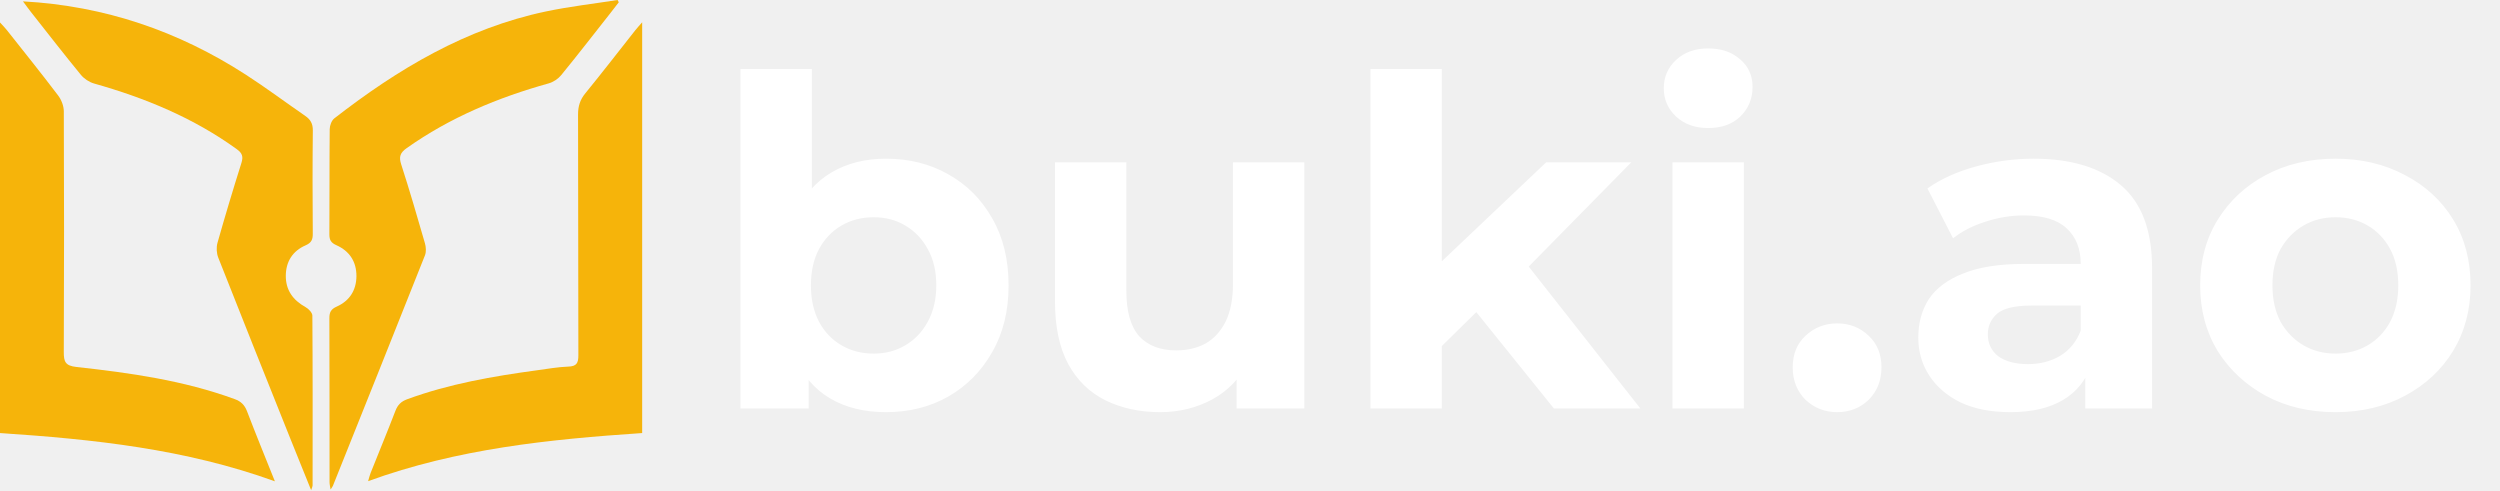
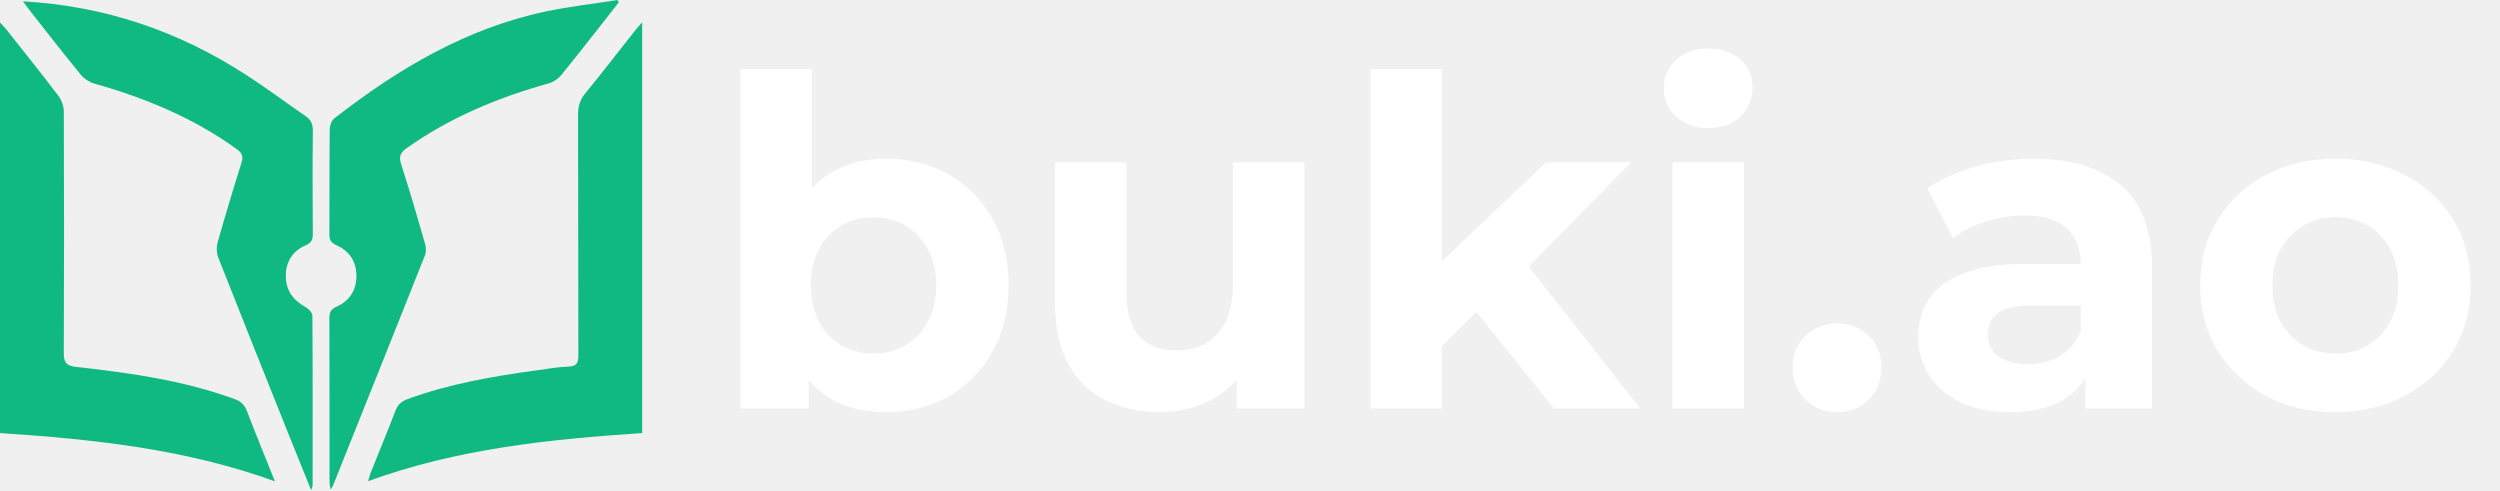
<svg xmlns="http://www.w3.org/2000/svg" width="153" height="30" viewBox="0 0 153 30" fill="none">
-   <g clip-path="url(#clip0_2204_3387)">
-     <path d="M16.823 29.457C11.34 27.47 5.709 26.883 0 26.503V1.375C0.178 1.571 0.3 1.691 0.405 1.824C1.462 3.16 2.529 4.487 3.557 5.843C3.757 6.106 3.904 6.483 3.905 6.809C3.926 11.718 3.926 16.627 3.904 21.536C3.901 22.128 3.989 22.384 4.677 22.459C7.961 22.82 11.231 23.279 14.361 24.424C14.759 24.57 14.972 24.788 15.121 25.176C15.656 26.576 16.225 27.962 16.823 29.457Z" fill="#F6B40A" />
-     <path d="M39.301 1.364V26.503C33.611 26.885 27.984 27.46 22.529 29.447C22.586 29.257 22.622 29.092 22.684 28.939C23.188 27.674 23.71 26.417 24.198 25.147C24.339 24.779 24.545 24.572 24.918 24.434C27.492 23.489 30.171 23.027 32.872 22.66C33.506 22.574 34.142 22.459 34.78 22.436C35.291 22.42 35.397 22.215 35.396 21.743C35.38 16.833 35.393 11.924 35.377 7.014C35.375 6.504 35.499 6.104 35.825 5.707C36.863 4.435 37.867 3.133 38.886 1.844C38.994 1.707 39.114 1.58 39.301 1.364Z" fill="#F6B40A" />
-     <path d="M17.491 16.864C17.482 17.75 17.926 18.368 18.696 18.793C18.882 18.895 19.116 19.137 19.117 19.315C19.141 22.781 19.134 26.247 19.131 29.713C19.131 29.762 19.102 29.813 19.042 30C18.581 28.859 18.162 27.834 17.753 26.806C16.282 23.129 14.809 19.452 13.357 15.766C13.252 15.497 13.232 15.139 13.31 14.861C13.773 13.225 14.262 11.597 14.774 9.975C14.898 9.585 14.828 9.372 14.493 9.131C11.845 7.215 8.884 5.994 5.76 5.112C5.461 5.028 5.147 4.82 4.949 4.579C3.907 3.309 2.901 2.011 1.883 0.722C1.737 0.537 1.601 0.345 1.406 0.083C6.422 0.36 10.913 1.907 15.03 4.561C16.274 5.363 17.461 6.253 18.681 7.093C19.003 7.315 19.15 7.569 19.145 7.986C19.122 10.089 19.127 12.193 19.142 14.297C19.145 14.659 19.066 14.857 18.698 15.017C17.916 15.356 17.499 16.005 17.491 16.864Z" fill="#F6B40A" />
-     <path d="M37.87 0.138C37.704 0.353 37.539 0.57 37.37 0.784C36.366 2.059 35.372 3.342 34.345 4.599C34.159 4.826 33.864 5.023 33.581 5.102C30.473 5.971 27.533 7.192 24.884 9.069C24.492 9.346 24.402 9.591 24.552 10.056C25.069 11.656 25.539 13.27 26.005 14.884C26.071 15.115 26.093 15.41 26.008 15.625C24.141 20.331 22.257 25.03 20.375 29.73C20.355 29.781 20.315 29.827 20.231 29.959C20.2 29.757 20.168 29.637 20.168 29.518C20.165 26.17 20.171 22.823 20.158 19.477C20.156 19.109 20.252 18.921 20.611 18.761C21.388 18.415 21.806 17.769 21.814 16.907C21.82 16.017 21.391 15.364 20.589 15.007C20.254 14.858 20.156 14.686 20.158 14.34C20.172 12.196 20.157 10.051 20.178 7.907C20.18 7.682 20.291 7.377 20.458 7.246C24.352 4.221 28.524 1.727 33.421 0.699C34.864 0.395 36.336 0.229 37.795 0C37.819 0.046 37.844 0.091 37.87 0.138Z" fill="#F6B40A" />
+   <g clip-path="url(#clip0_1_1258)">
+     <path d="M16.823 29.457C11.34 27.47 5.709 26.883 0 26.503V1.375C0.178 1.571 0.3 1.691 0.405 1.824C1.462 3.16 2.529 4.487 3.557 5.843C3.757 6.106 3.904 6.483 3.905 6.809C3.926 11.718 3.926 16.627 3.904 21.536C3.901 22.128 3.989 22.384 4.677 22.459C7.961 22.82 11.231 23.279 14.361 24.424C14.759 24.57 14.972 24.788 15.121 25.176C15.656 26.576 16.225 27.962 16.823 29.457Z" fill="#10B981" />
+     <path d="M39.301 1.364V26.503C33.611 26.885 27.983 27.46 22.529 29.447C22.586 29.257 22.621 29.092 22.683 28.939C23.188 27.674 23.71 26.417 24.198 25.147C24.339 24.779 24.545 24.572 24.918 24.434C27.491 23.489 30.17 23.027 32.871 22.66C33.506 22.574 34.142 22.459 34.78 22.436C35.29 22.42 35.397 22.215 35.395 21.743C35.38 16.833 35.392 11.924 35.377 7.014C35.374 6.504 35.498 6.104 35.824 5.707C36.863 4.435 37.866 3.133 38.886 1.844C38.994 1.707 39.114 1.58 39.301 1.364Z" fill="#10B981" />
+     <path d="M17.492 16.864C17.483 17.75 17.927 18.368 18.697 18.793C18.883 18.895 19.116 19.137 19.118 19.315C19.142 22.781 19.135 26.247 19.132 29.713C19.132 29.762 19.103 29.813 19.043 30C18.582 28.859 18.163 27.834 17.753 26.806C16.283 23.129 14.81 19.452 13.358 15.766C13.253 15.497 13.233 15.139 13.311 14.861C13.774 13.225 14.263 11.597 14.775 9.975C14.899 9.585 14.829 9.372 14.495 9.131C11.846 7.215 8.885 5.994 5.761 5.112C5.462 5.028 5.147 4.82 4.95 4.579C3.908 3.309 2.902 2.011 1.884 0.722C1.738 0.537 1.602 0.345 1.407 0.083C6.423 0.36 10.914 1.907 15.03 4.561C16.275 5.363 17.462 6.253 18.683 7.093C19.004 7.315 19.151 7.569 19.146 7.986C19.123 10.089 19.128 12.193 19.143 14.297C19.146 14.659 19.067 14.857 18.699 15.017C17.917 15.356 17.5 16.005 17.492 16.864Z" fill="#10B981" />
+     <path d="M37.869 0.138C37.703 0.353 37.538 0.57 37.37 0.784C36.365 2.059 35.371 3.342 34.345 4.599C34.159 4.826 33.863 5.023 33.581 5.102C30.473 5.971 27.532 7.192 24.884 9.069C24.492 9.346 24.402 9.591 24.552 10.056C25.069 11.656 25.539 13.27 26.004 14.884C26.071 15.115 26.093 15.41 26.008 15.625C24.141 20.331 22.257 25.03 20.375 29.73C20.355 29.781 20.315 29.827 20.23 29.959C20.2 29.757 20.168 29.637 20.168 29.518C20.164 26.17 20.171 22.823 20.158 19.477C20.156 19.109 20.252 18.921 20.611 18.761C21.388 18.415 21.806 17.769 21.813 16.907C21.82 16.017 21.391 15.364 20.589 15.007C20.254 14.858 20.156 14.686 20.158 14.34C20.172 12.196 20.157 10.051 20.178 7.907C20.18 7.682 20.29 7.377 20.457 7.246C24.351 4.221 28.523 1.727 33.421 0.699C34.864 0.395 36.336 0.229 37.795 0C37.819 0.046 37.844 0.091 37.869 0.138Z" fill="#10B981" />
  </g>
  <path d="M54.221 25.224C52.895 25.224 51.757 24.944 50.805 24.384C49.853 23.824 49.125 22.975 48.621 21.836C48.117 20.679 47.865 19.223 47.865 17.468C47.865 15.695 48.126 14.239 48.649 13.1C49.19 11.961 49.937 11.112 50.889 10.552C51.841 9.992 52.951 9.712 54.221 9.712C55.639 9.712 56.909 10.029 58.029 10.664C59.167 11.299 60.063 12.195 60.717 13.352C61.389 14.509 61.725 15.881 61.725 17.468C61.725 19.036 61.389 20.399 60.717 21.556C60.063 22.713 59.167 23.619 58.029 24.272C56.909 24.907 55.639 25.224 54.221 25.224ZM45.317 25V4.224H49.685V12.988L49.405 17.44L49.489 21.92V25H45.317ZM53.465 21.64C54.193 21.64 54.837 21.472 55.397 21.136C55.975 20.8 56.433 20.324 56.769 19.708C57.123 19.073 57.301 18.327 57.301 17.468C57.301 16.591 57.123 15.844 56.769 15.228C56.433 14.612 55.975 14.136 55.397 13.8C54.837 13.464 54.193 13.296 53.465 13.296C52.737 13.296 52.083 13.464 51.505 13.8C50.926 14.136 50.469 14.612 50.133 15.228C49.797 15.844 49.629 16.591 49.629 17.468C49.629 18.327 49.797 19.073 50.133 19.708C50.469 20.324 50.926 20.8 51.505 21.136C52.083 21.472 52.737 21.64 53.465 21.64ZM71.005 25.224C69.754 25.224 68.634 24.981 67.645 24.496C66.674 24.011 65.918 23.273 65.377 22.284C64.835 21.276 64.565 19.997 64.565 18.448V9.936H68.933V17.804C68.933 19.055 69.194 19.979 69.717 20.576C70.258 21.155 71.014 21.444 71.985 21.444C72.657 21.444 73.254 21.304 73.777 21.024C74.299 20.725 74.71 20.277 75.009 19.68C75.308 19.064 75.457 18.299 75.457 17.384V9.936H79.825V25H75.681V20.856L76.437 22.06C75.933 23.105 75.186 23.899 74.197 24.44C73.226 24.963 72.162 25.224 71.005 25.224ZM87.484 21.92L87.596 16.6L94.624 9.936H99.832L93.084 16.796L90.816 18.644L87.484 21.92ZM83.871 25V4.224H88.24V25H83.871ZM95.1 25L90.004 18.672L92.748 15.284L100.391 25H95.1ZM102.356 25V9.936H106.724V25H102.356ZM104.54 7.836C103.737 7.836 103.084 7.603 102.58 7.136C102.076 6.669 101.824 6.091 101.824 5.4C101.824 4.709 102.076 4.131 102.58 3.664C103.084 3.197 103.737 2.964 104.54 2.964C105.343 2.964 105.996 3.188 106.5 3.636C107.004 4.065 107.256 4.625 107.256 5.316C107.256 6.044 107.004 6.651 106.5 7.136C106.015 7.603 105.361 7.836 104.54 7.836ZM112.43 25.224C111.683 25.224 111.039 24.972 110.498 24.468C109.975 23.945 109.714 23.283 109.714 22.48C109.714 21.677 109.975 21.033 110.498 20.548C111.039 20.044 111.683 19.792 112.43 19.792C113.195 19.792 113.839 20.044 114.362 20.548C114.884 21.033 115.146 21.677 115.146 22.48C115.146 23.283 114.884 23.945 114.362 24.468C113.839 24.972 113.195 25.224 112.43 25.224ZM127.619 25V22.06L127.339 21.416V16.152C127.339 15.219 127.05 14.491 126.471 13.968C125.911 13.445 125.043 13.184 123.867 13.184C123.065 13.184 122.271 13.315 121.487 13.576C120.722 13.819 120.069 14.155 119.527 14.584L117.959 11.532C118.781 10.953 119.77 10.505 120.927 10.188C122.085 9.871 123.261 9.712 124.455 9.712C126.751 9.712 128.534 10.253 129.803 11.336C131.073 12.419 131.707 14.108 131.707 16.404V25H127.619ZM123.027 25.224C121.851 25.224 120.843 25.028 120.003 24.636C119.163 24.225 118.519 23.675 118.071 22.984C117.623 22.293 117.399 21.519 117.399 20.66C117.399 19.764 117.614 18.98 118.043 18.308C118.491 17.636 119.191 17.113 120.143 16.74C121.095 16.348 122.337 16.152 123.867 16.152H127.871V18.7H124.343C123.317 18.7 122.607 18.868 122.215 19.204C121.842 19.54 121.655 19.96 121.655 20.464C121.655 21.024 121.87 21.472 122.299 21.808C122.747 22.125 123.354 22.284 124.119 22.284C124.847 22.284 125.501 22.116 126.079 21.78C126.658 21.425 127.078 20.912 127.339 20.24L128.011 22.256C127.694 23.227 127.115 23.964 126.275 24.468C125.435 24.972 124.353 25.224 123.027 25.224ZM142.938 25.224C141.333 25.224 139.905 24.888 138.654 24.216C137.422 23.544 136.442 22.629 135.714 21.472C135.005 20.296 134.65 18.961 134.65 17.468C134.65 15.956 135.005 14.621 135.714 13.464C136.442 12.288 137.422 11.373 138.654 10.72C139.905 10.048 141.333 9.712 142.938 9.712C144.525 9.712 145.943 10.048 147.194 10.72C148.445 11.373 149.425 12.279 150.134 13.436C150.843 14.593 151.198 15.937 151.198 17.468C151.198 18.961 150.843 20.296 150.134 21.472C149.425 22.629 148.445 23.544 147.194 24.216C145.943 24.888 144.525 25.224 142.938 25.224ZM142.938 21.64C143.666 21.64 144.319 21.472 144.898 21.136C145.477 20.8 145.934 20.324 146.27 19.708C146.606 19.073 146.774 18.327 146.774 17.468C146.774 16.591 146.606 15.844 146.27 15.228C145.934 14.612 145.477 14.136 144.898 13.8C144.319 13.464 143.666 13.296 142.938 13.296C142.21 13.296 141.557 13.464 140.978 13.8C140.399 14.136 139.933 14.612 139.578 15.228C139.242 15.844 139.074 16.591 139.074 17.468C139.074 18.327 139.242 19.073 139.578 19.708C139.933 20.324 140.399 20.8 140.978 21.136C141.557 21.472 142.21 21.64 142.938 21.64Z" fill="white" />
  <defs>
-     <clipPath id="clip0_2204_3387">
+     <clipPath id="clip0_1_1258">
      <rect width="39.301" height="30" fill="white" />
    </clipPath>
  </defs>
</svg>
